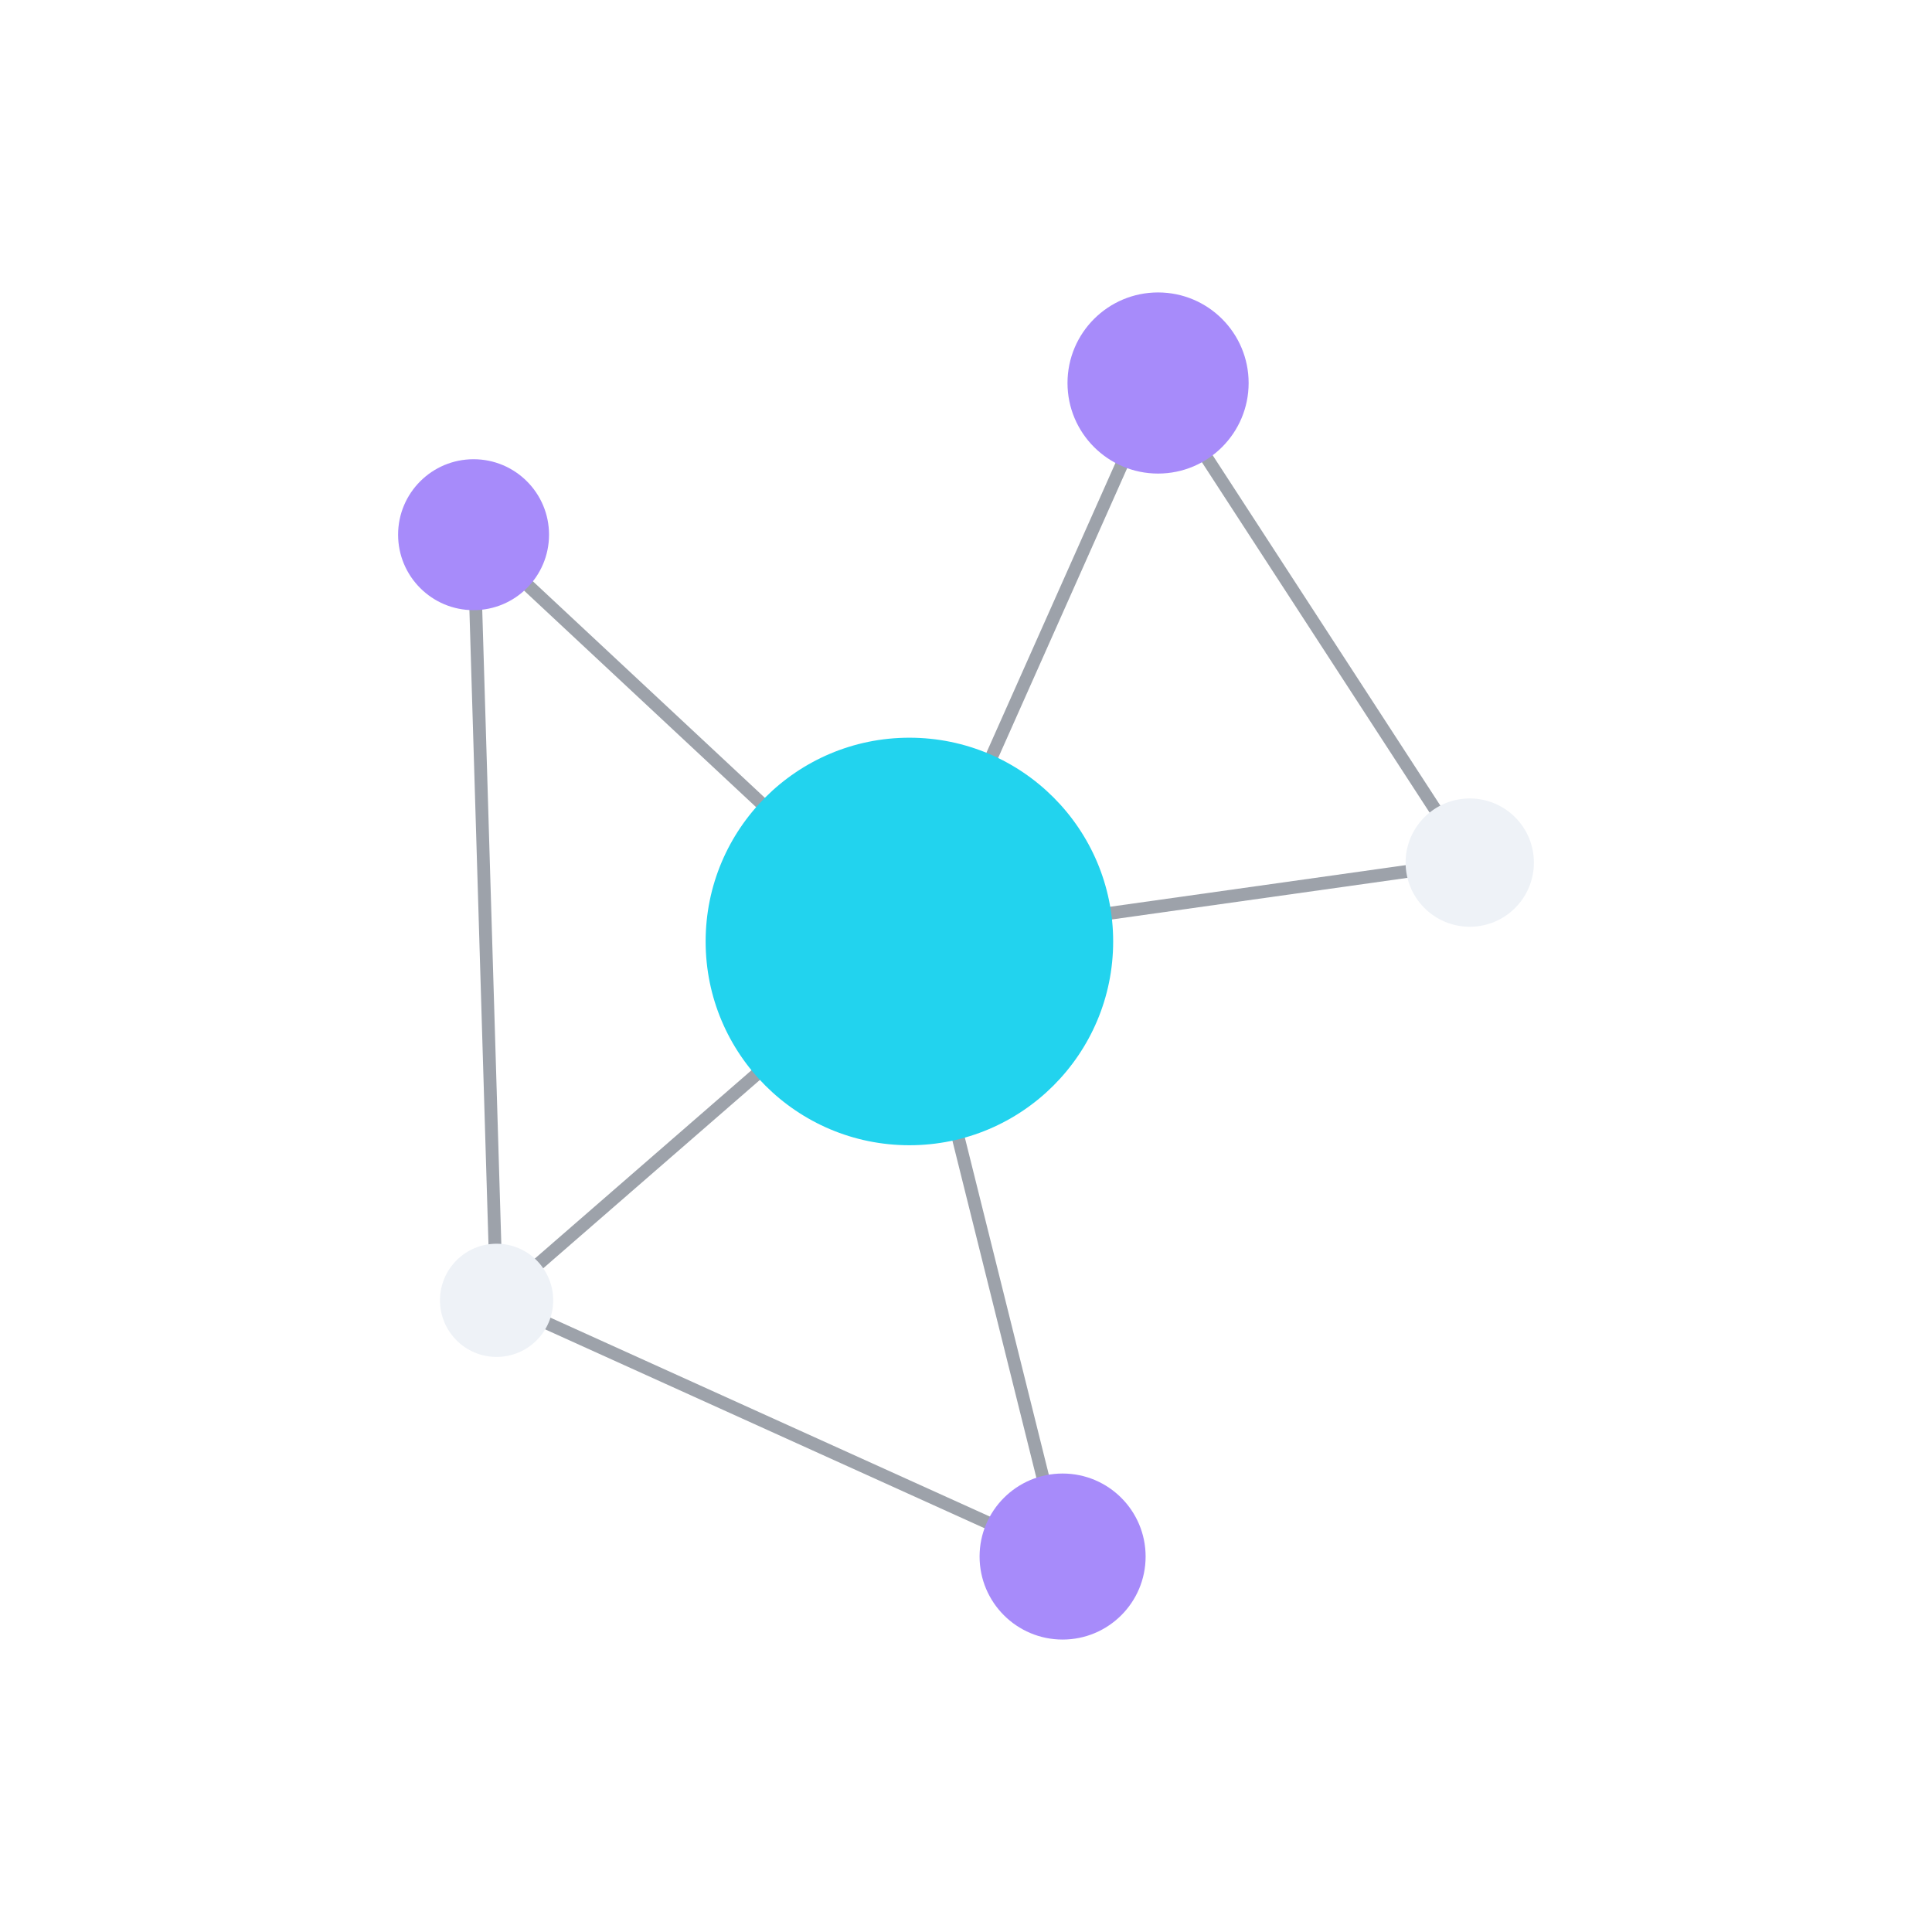
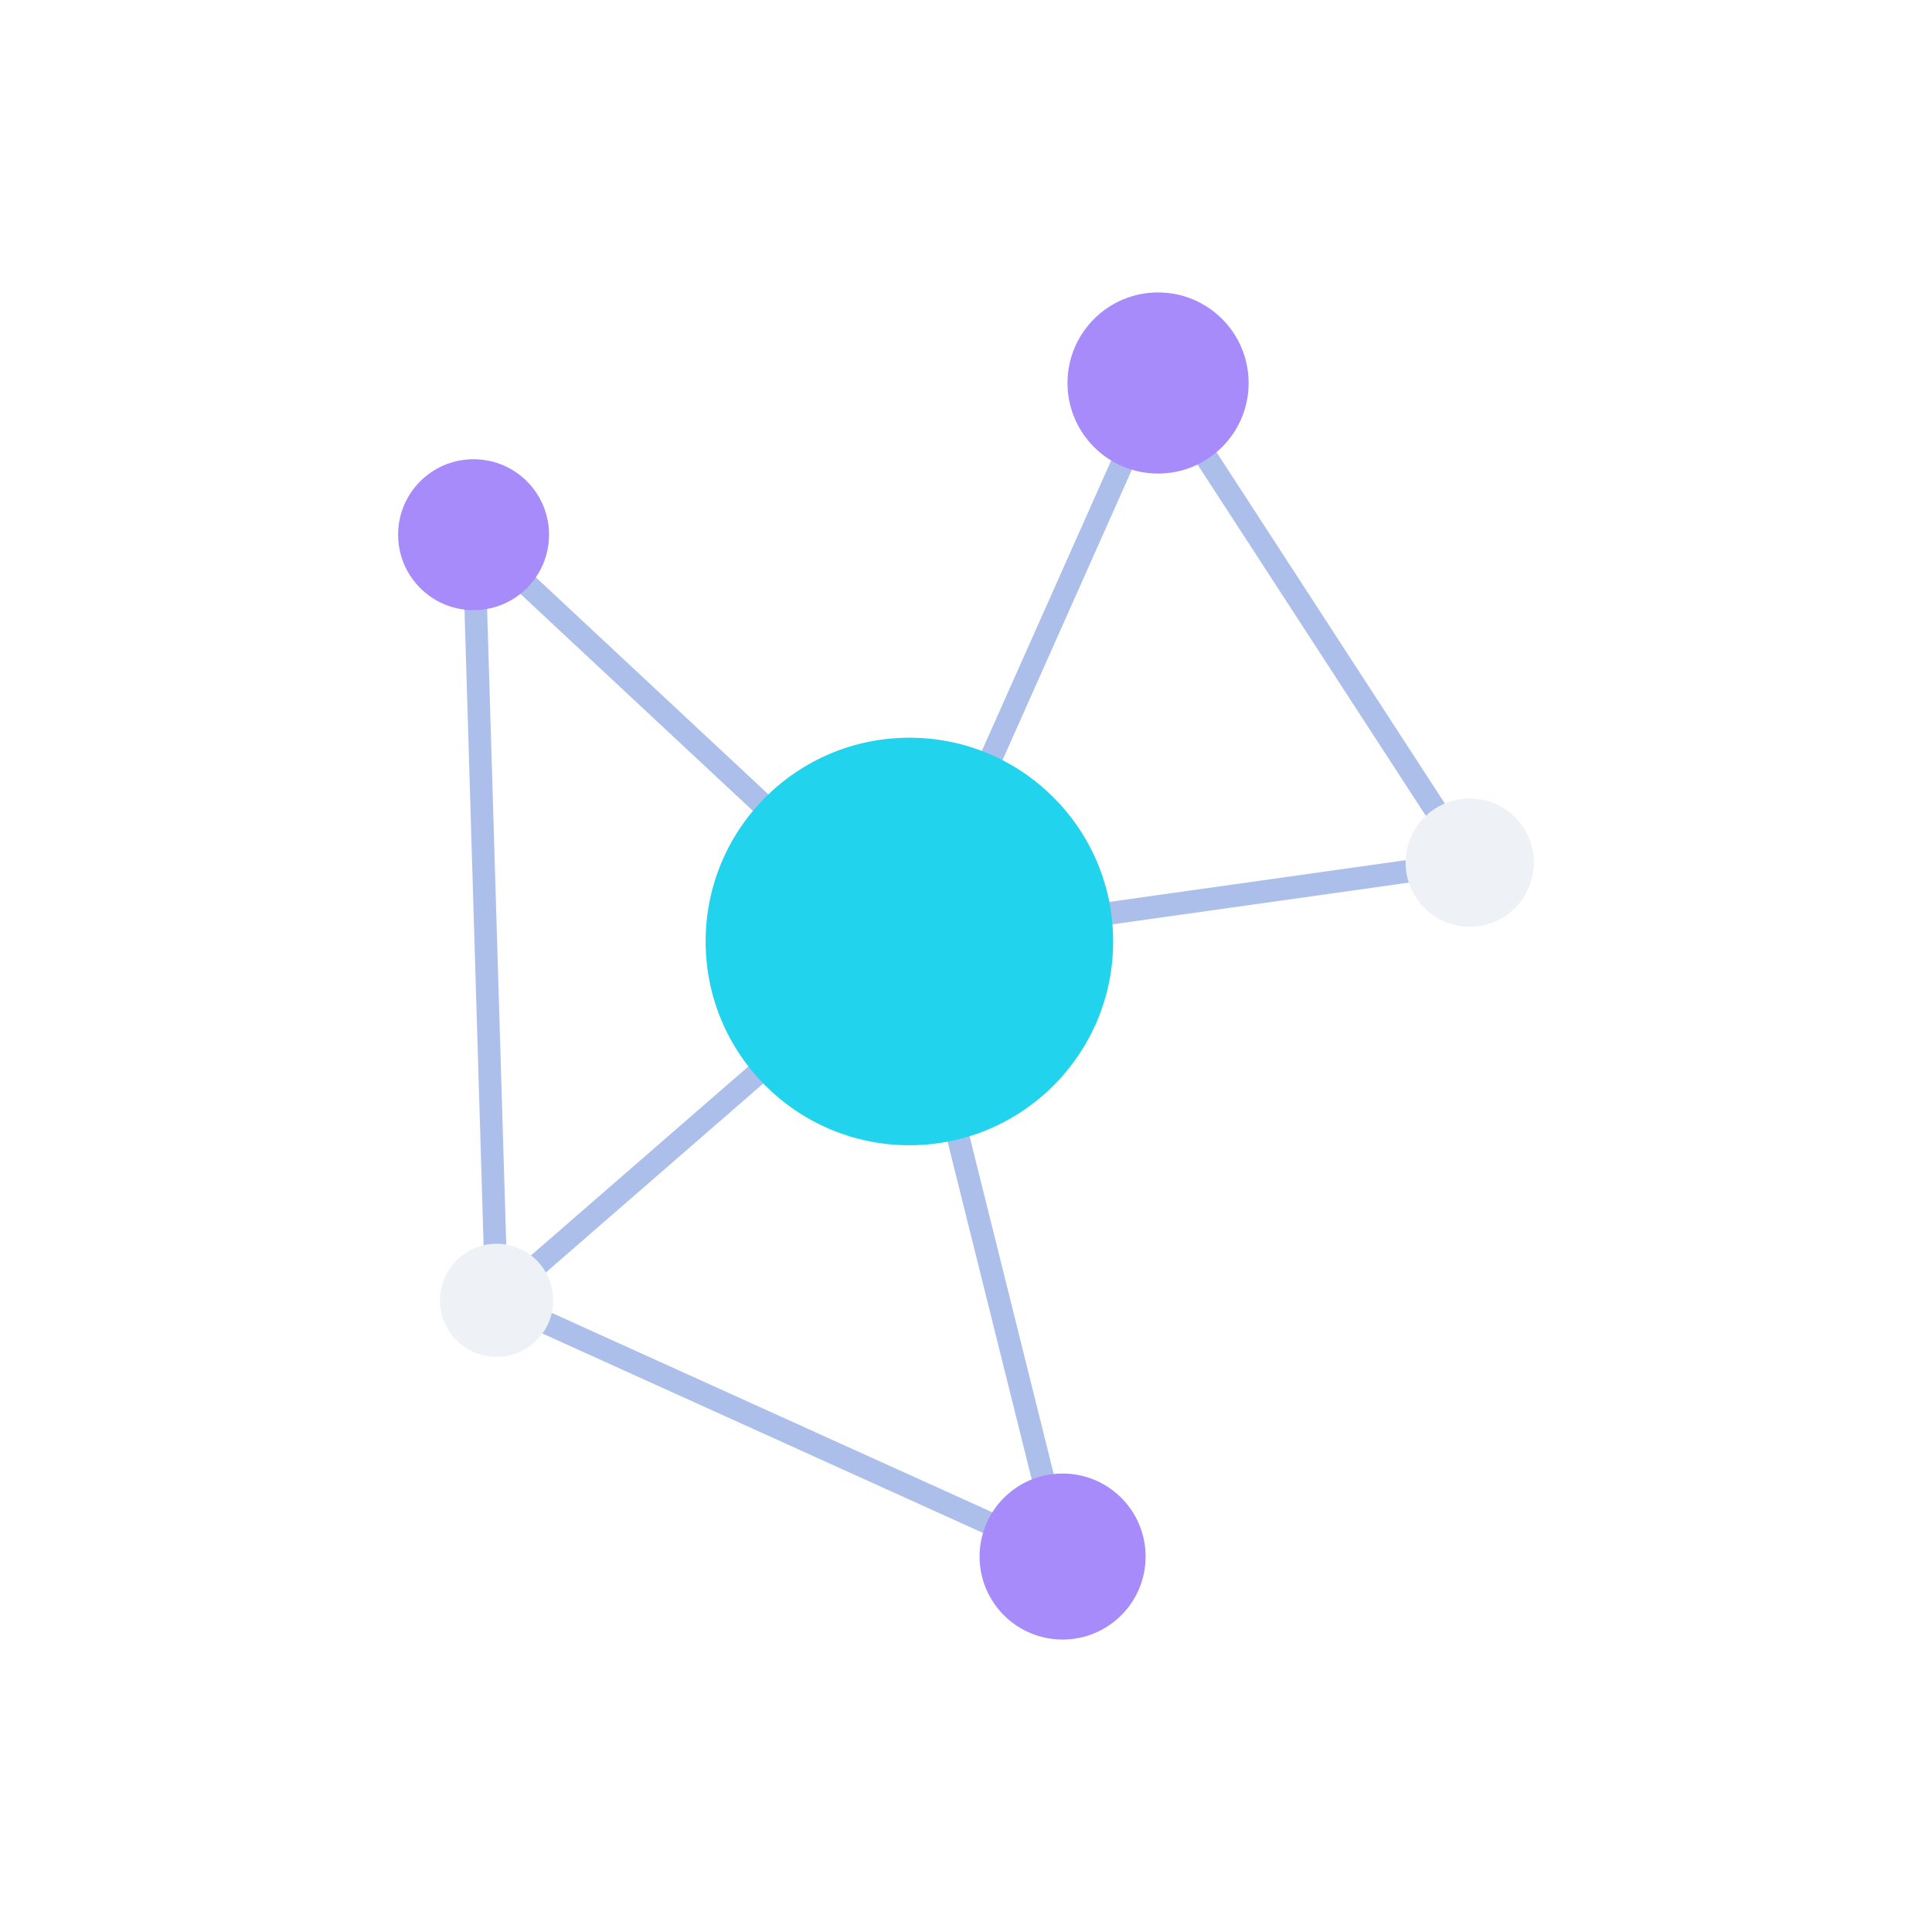
<svg xmlns="http://www.w3.org/2000/svg" width="512" height="512" viewBox="0 0 512 512">
-   <line x1="241.0" y1="249.5" x2="306.9" y2="101.5" stroke="#5b6472" stroke-width="3.4" stroke-linecap="round" opacity="0.6" />
-   <line x1="241.0" y1="249.5" x2="389.5" y2="228.6" stroke="#5b6472" stroke-width="3.4" stroke-linecap="round" opacity="0.6" />
-   <line x1="241.0" y1="249.5" x2="281.6" y2="412.5" stroke="#5b6472" stroke-width="3.4" stroke-linecap="round" opacity="0.6" />
-   <line x1="241.0" y1="249.5" x2="131.6" y2="344.6" stroke="#5b6472" stroke-width="3.4" stroke-linecap="round" opacity="0.6" />
-   <line x1="241.0" y1="249.5" x2="125.5" y2="141.7" stroke="#5b6472" stroke-width="3.4" stroke-linecap="round" opacity="0.6" />
-   <line x1="306.9" y1="101.5" x2="389.5" y2="228.6" stroke="#5b6472" stroke-width="3.4" stroke-linecap="round" opacity="0.6" />
-   <line x1="281.6" y1="412.5" x2="131.6" y2="344.6" stroke="#5b6472" stroke-width="3.4" stroke-linecap="round" opacity="0.6" />
-   <line x1="131.6" y1="344.6" x2="125.5" y2="141.7" stroke="#5b6472" stroke-width="3.4" stroke-linecap="round" opacity="0.6" />
+   <line x1="241.0" y1="249.5" x2="306.9" y2="101.5" stroke="#9db4e8" stroke-width="6" stroke-linecap="round" opacity="0.85" />
+   <line x1="241.0" y1="249.5" x2="389.5" y2="228.6" stroke="#9db4e8" stroke-width="6" stroke-linecap="round" opacity="0.85" />
+   <line x1="241.0" y1="249.5" x2="281.6" y2="412.5" stroke="#9db4e8" stroke-width="6" stroke-linecap="round" opacity="0.85" />
+   <line x1="241.0" y1="249.5" x2="131.6" y2="344.6" stroke="#9db4e8" stroke-width="6" stroke-linecap="round" opacity="0.85" />
+   <line x1="241.0" y1="249.5" x2="125.5" y2="141.7" stroke="#9db4e8" stroke-width="6" stroke-linecap="round" opacity="0.85" />
+   <line x1="306.9" y1="101.5" x2="389.5" y2="228.6" stroke="#9db4e8" stroke-width="6" stroke-linecap="round" opacity="0.85" />
+   <line x1="281.6" y1="412.5" x2="131.6" y2="344.6" stroke="#9db4e8" stroke-width="6" stroke-linecap="round" opacity="0.85" />
+   <line x1="131.6" y1="344.6" x2="125.5" y2="141.7" stroke="#9db4e8" stroke-width="6" stroke-linecap="round" opacity="0.85" />
  <circle cx="241.0" cy="249.5" r="54" fill="#22d3ee" />
  <circle cx="306.9" cy="101.5" r="24" fill="#a78bfa" />
  <circle cx="389.5" cy="228.6" r="17" fill="#eef2f7" />
  <circle cx="281.6" cy="412.5" r="22" fill="#a78bfa" />
  <circle cx="131.6" cy="344.6" r="15" fill="#eef2f7" />
  <circle cx="125.5" cy="141.7" r="20" fill="#a78bfa" />
</svg>
